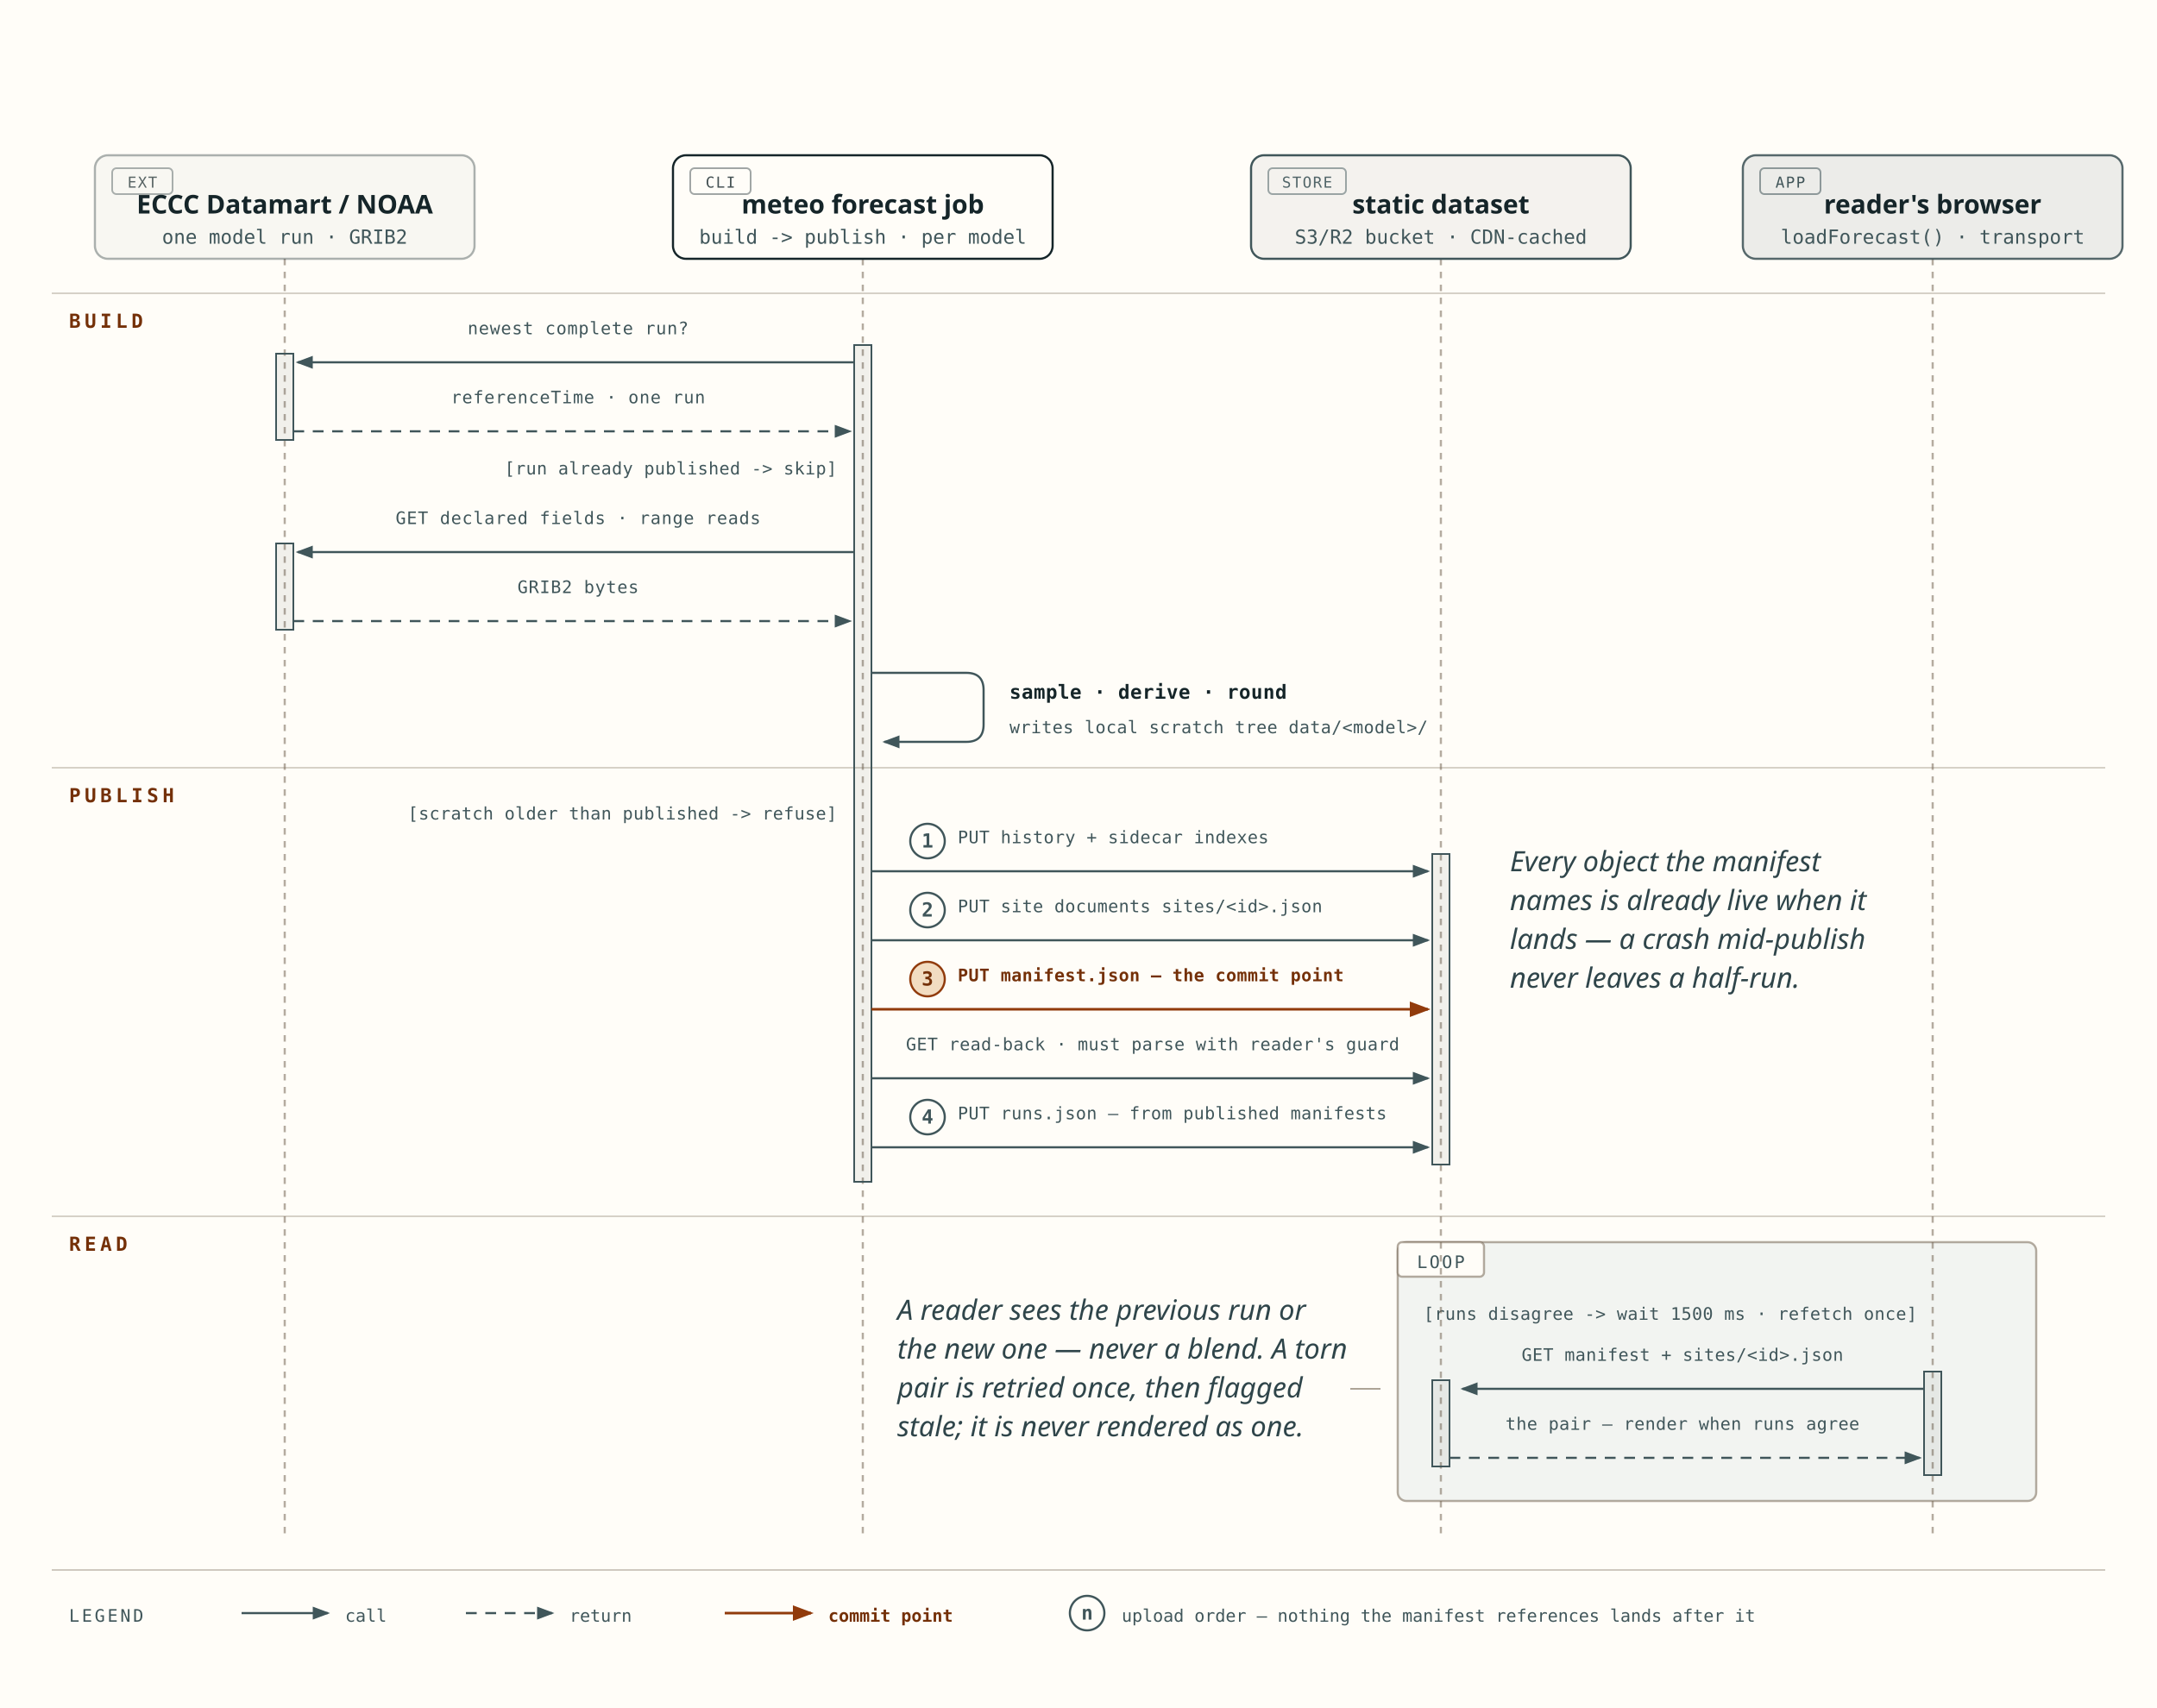
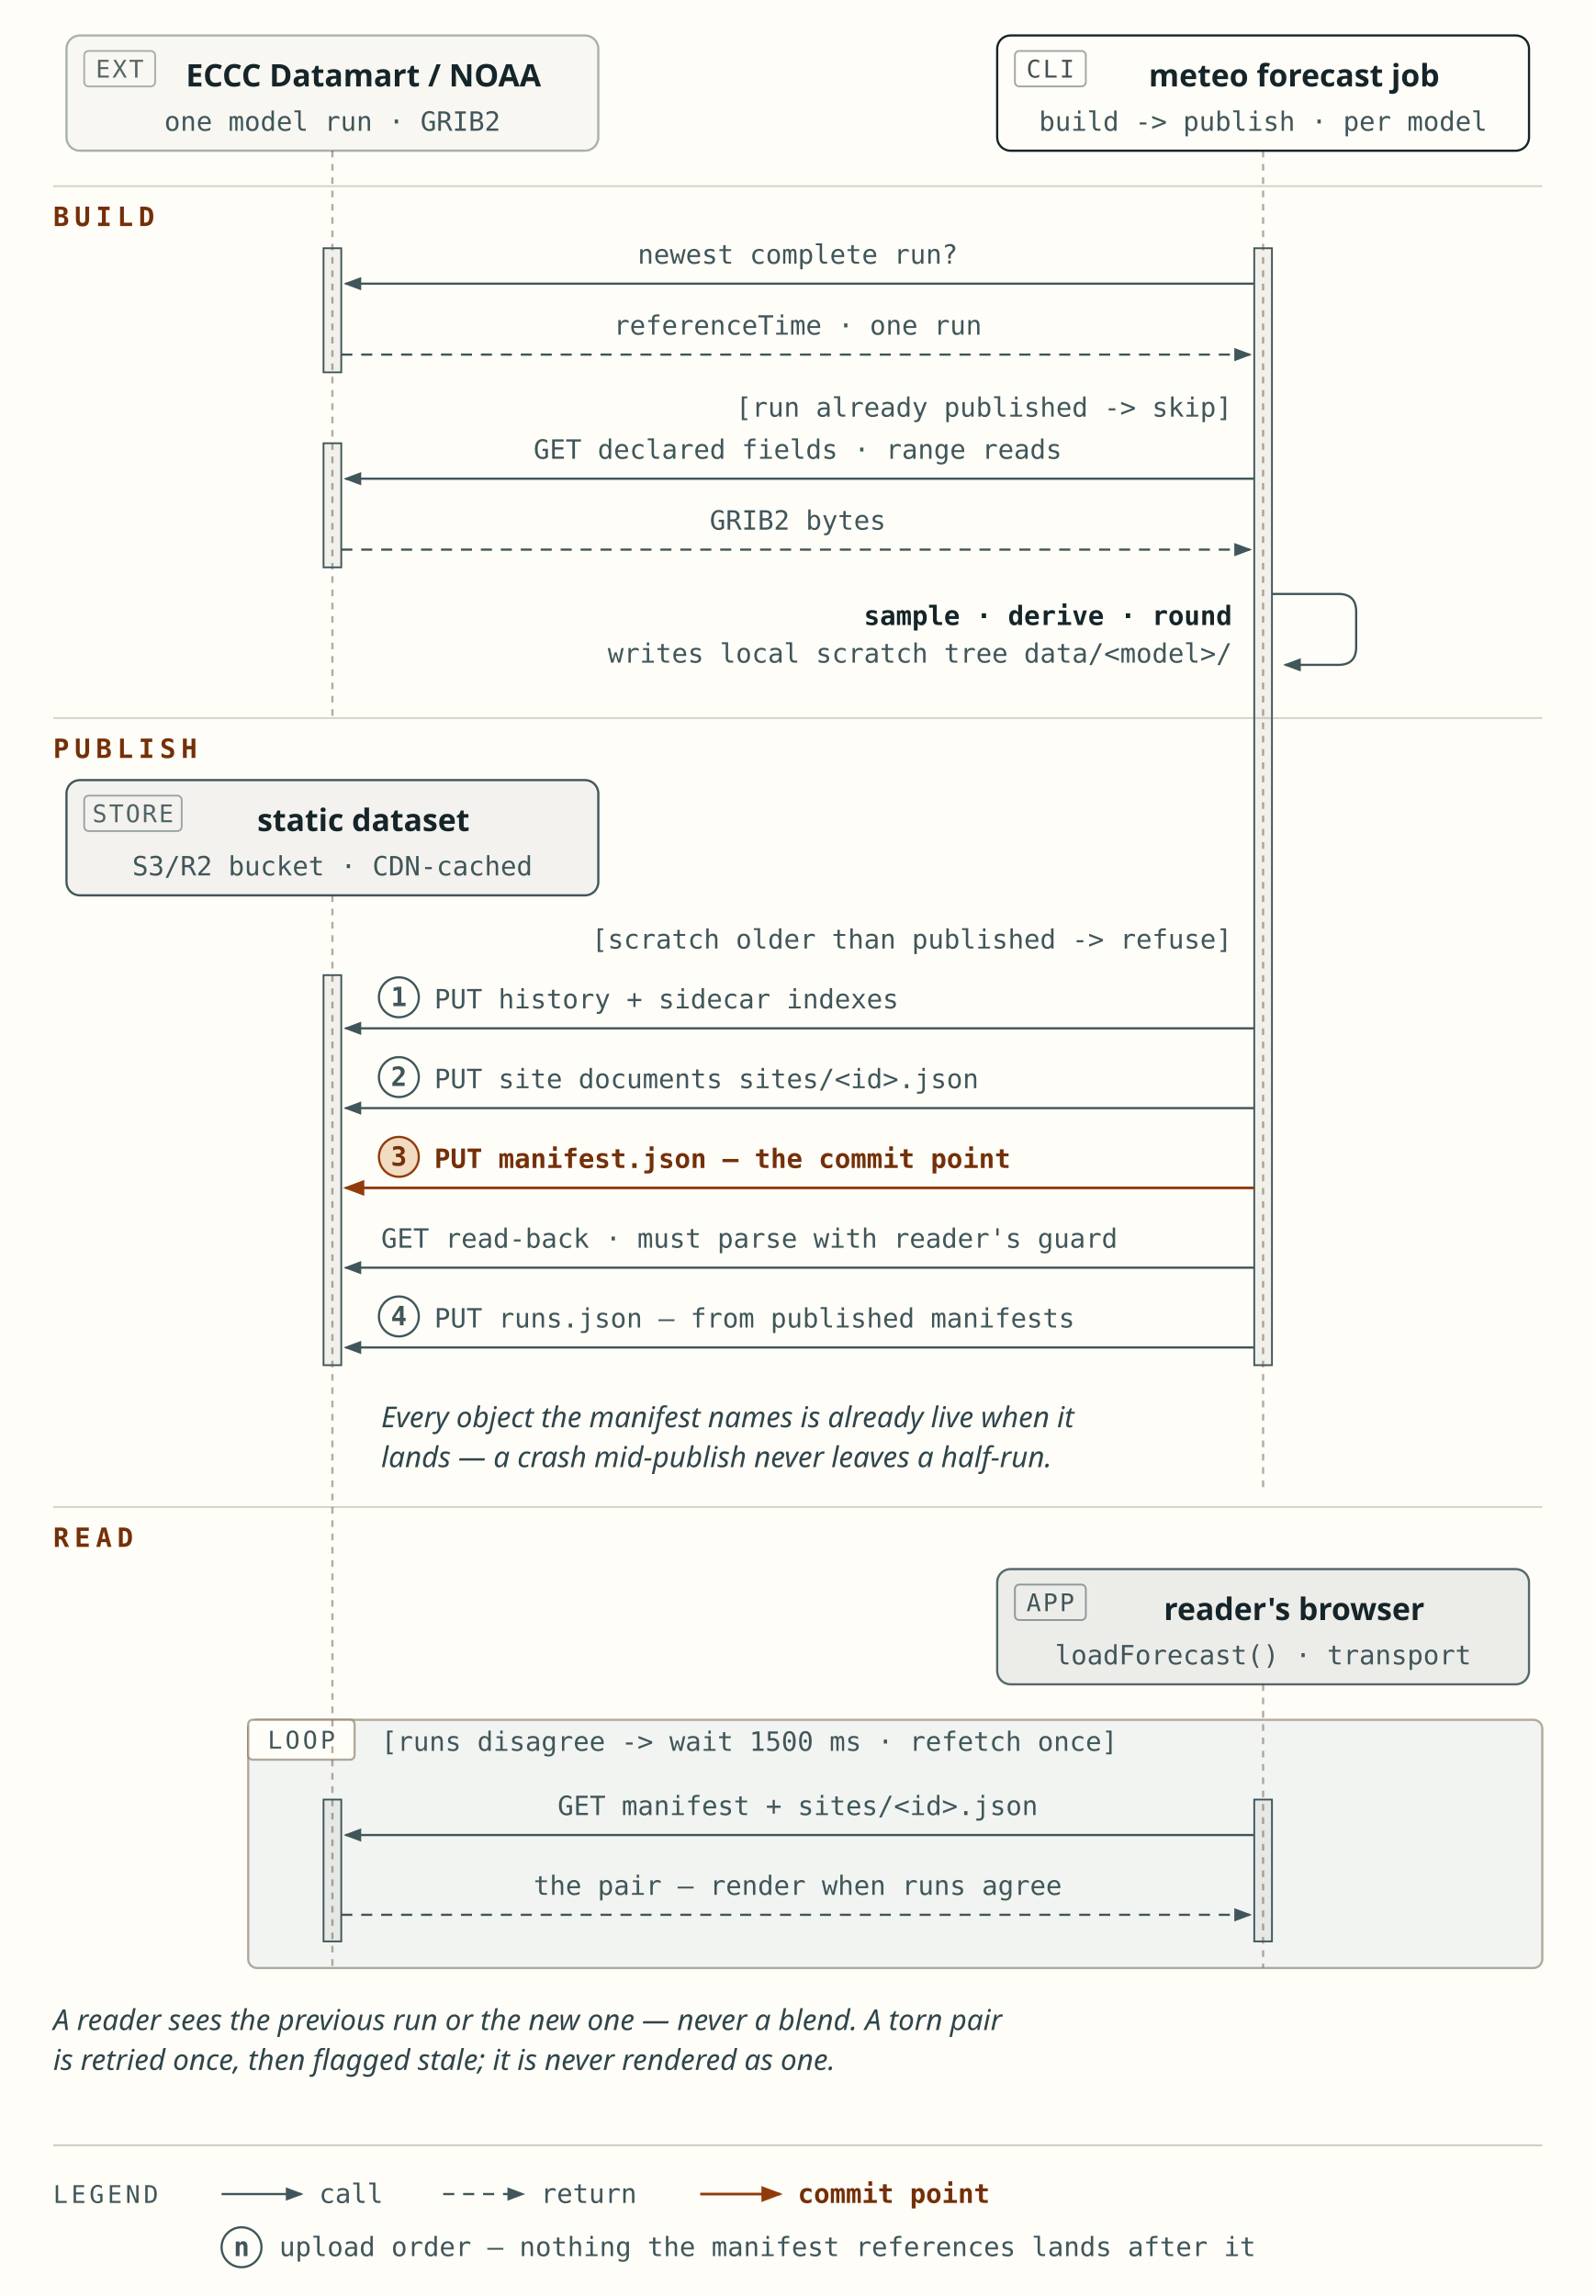
- <svg xmlns="http://www.w3.org/2000/svg" viewBox="0 0 1000 792" font-family="'IBM Plex Sans', sans-serif">
+ <svg xmlns="http://www.w3.org/2000/svg" viewBox="0 0 720 1036">
  <defs>
    <marker id="pf-arrow" markerWidth="8" markerHeight="6" refX="7" refY="3" orient="auto">
      <polygon points="0 0, 8 3, 0 6" fill="#40565a" />
    </marker>
    <marker id="pf-arrow-accent" markerWidth="8" markerHeight="6" refX="7" refY="3" orient="auto">
      <polygon points="0 0, 8 3, 0 6" fill="#913b0c" />
    </marker>
  </defs>
-   <rect width="1000" height="792" fill="#fffdf8" />
-   <line x1="24" y1="136" x2="976" y2="136" stroke="rgba(119,105,86,0.30)" stroke-width="0.8" />
-   <line x1="24" y1="356" x2="976" y2="356" stroke="rgba(119,105,86,0.30)" stroke-width="0.8" />
-   <line x1="24" y1="564" x2="976" y2="564" stroke="rgba(119,105,86,0.30)" stroke-width="0.8" />
-   <text x="32" y="152" fill="#743008" font-size="9" font-family="'IBM Plex Mono', monospace" letter-spacing="0.2em" font-weight="600">BUILD</text>
-   <text x="32" y="372" fill="#743008" font-size="9" font-family="'IBM Plex Mono', monospace" letter-spacing="0.2em" font-weight="600">PUBLISH</text>
-   <text x="32" y="580" fill="#743008" font-size="9" font-family="'IBM Plex Mono', monospace" letter-spacing="0.2em" font-weight="600">READ</text>
-   <rect x="648" y="576" width="296" height="120" rx="4" fill="#f2f4f1" stroke="rgba(119,105,86,0.55)" stroke-width="1" />
-   <rect x="648" y="576" width="40" height="16" rx="2" fill="#fffdf8" stroke="rgba(119,105,86,0.55)" stroke-width="1" />
-   <text x="668" y="588" fill="#40565a" font-size="8" font-family="'IBM Plex Mono', monospace" text-anchor="middle" letter-spacing="0.12em">LOOP</text>
-   <text x="660" y="612" fill="#40565a" font-size="8" font-family="'IBM Plex Mono', monospace" letter-spacing="0.02em">[runs disagree -&gt; wait 1500 ms · refetch once]</text>
-   <line x1="132" y1="120" x2="132" y2="712" stroke="rgba(119,105,86,0.55)" stroke-width="1" stroke-dasharray="3,3" />
-   <line x1="400" y1="120" x2="400" y2="712" stroke="rgba(119,105,86,0.55)" stroke-width="1" stroke-dasharray="3,3" />
-   <line x1="668" y1="120" x2="668" y2="712" stroke="rgba(119,105,86,0.55)" stroke-width="1" stroke-dasharray="3,3" />
-   <line x1="896" y1="120" x2="896" y2="712" stroke="rgba(119,105,86,0.55)" stroke-width="1" stroke-dasharray="3,3" />
-   <rect x="396" y="160" width="8" height="388" fill="rgba(21,37,41,0.06)" stroke="#40565a" stroke-width="0.8" />
-   <rect x="128" y="164" width="8" height="40" fill="rgba(21,37,41,0.06)" stroke="#40565a" stroke-width="0.8" />
-   <rect x="128" y="252" width="8" height="40" fill="rgba(21,37,41,0.06)" stroke="#40565a" stroke-width="0.8" />
-   <rect x="664" y="396" width="8" height="144" fill="rgba(21,37,41,0.06)" stroke="#40565a" stroke-width="0.8" />
-   <rect x="664" y="640" width="8" height="40" fill="rgba(21,37,41,0.06)" stroke="#40565a" stroke-width="0.8" />
-   <rect x="892" y="636" width="8" height="48" fill="rgba(21,37,41,0.06)" stroke="#40565a" stroke-width="0.8" />
-   <line x1="396" y1="168" x2="138" y2="168" stroke="#40565a" stroke-width="1" marker-end="url(#pf-arrow)" />
-   <rect x="196" y="144" width="144" height="16" fill="#fffdf8" />
-   <text x="268" y="155" fill="#40565a" font-size="8" font-family="'IBM Plex Mono', monospace" text-anchor="middle" letter-spacing="0.04em">newest complete run?</text>
-   <line x1="136" y1="200" x2="394" y2="200" stroke="#40565a" stroke-width="1" stroke-dasharray="5,4" marker-end="url(#pf-arrow)" />
-   <rect x="176" y="176" width="184" height="16" fill="#fffdf8" />
-   <text x="268" y="187" fill="#40565a" font-size="8" font-family="'IBM Plex Mono', monospace" text-anchor="middle" letter-spacing="0.04em">referenceTime · one run</text>
-   <text x="388" y="220" fill="#40565a" font-size="8" font-family="'IBM Plex Mono', monospace" text-anchor="end" letter-spacing="0.02em">[run already published -&gt; skip]</text>
-   <line x1="396" y1="256" x2="138" y2="256" stroke="#40565a" stroke-width="1" marker-end="url(#pf-arrow)" />
-   <rect x="164" y="232" width="208" height="16" fill="#fffdf8" />
-   <text x="268" y="243" fill="#40565a" font-size="8" font-family="'IBM Plex Mono', monospace" text-anchor="middle" letter-spacing="0.04em">GET declared fields · range reads</text>
-   <line x1="136" y1="288" x2="394" y2="288" stroke="#40565a" stroke-width="1" stroke-dasharray="5,4" marker-end="url(#pf-arrow)" />
-   <rect x="216" y="264" width="104" height="16" fill="#fffdf8" />
-   <text x="268" y="275" fill="#40565a" font-size="8" font-family="'IBM Plex Mono', monospace" text-anchor="middle" letter-spacing="0.04em">GRIB2 bytes</text>
-   <path d="M 404 312 H 448 Q 456 312 456 320 V 336 Q 456 344 448 344 H 410" fill="none" stroke="#40565a" stroke-width="1" marker-end="url(#pf-arrow)" />
-   <text x="468" y="324" fill="#152529" font-size="9" font-weight="600" font-family="'IBM Plex Mono', monospace" letter-spacing="0.02em">sample · derive · round</text>
-   <text x="468" y="340" fill="#40565a" font-size="8" font-family="'IBM Plex Mono', monospace" letter-spacing="0.02em">writes local scratch tree data/&lt;model&gt;/</text>
-   <text x="388" y="380" fill="#40565a" font-size="8" font-family="'IBM Plex Mono', monospace" text-anchor="end" letter-spacing="0.02em">[scratch older than published -&gt; refuse]</text>
-   <line x1="404" y1="404" x2="662" y2="404" stroke="#40565a" stroke-width="1" marker-end="url(#pf-arrow)" />
-   <circle cx="430" cy="390" r="8" fill="#fffdf8" stroke="#40565a" stroke-width="1" />
-   <text x="430" y="393" fill="#40565a" font-size="9" font-weight="600" font-family="'IBM Plex Mono', monospace" text-anchor="middle">1</text>
-   <rect x="440" y="380" width="176" height="16" fill="#fffdf8" />
-   <text x="444" y="391" fill="#40565a" font-size="8" font-family="'IBM Plex Mono', monospace" letter-spacing="0.02em">PUT history + sidecar indexes</text>
-   <line x1="404" y1="436" x2="662" y2="436" stroke="#40565a" stroke-width="1" marker-end="url(#pf-arrow)" />
-   <circle cx="430" cy="422" r="8" fill="#fffdf8" stroke="#40565a" stroke-width="1" />
-   <text x="430" y="425" fill="#40565a" font-size="9" font-weight="600" font-family="'IBM Plex Mono', monospace" text-anchor="middle">2</text>
-   <rect x="440" y="412" width="192" height="16" fill="#fffdf8" />
-   <text x="444" y="423" fill="#40565a" font-size="8" font-family="'IBM Plex Mono', monospace" letter-spacing="0.02em">PUT site documents sites/&lt;id&gt;.json</text>
-   <line x1="404" y1="468" x2="662" y2="468" stroke="#913b0c" stroke-width="1.2" marker-end="url(#pf-arrow-accent)" />
-   <circle cx="430" cy="454" r="8" fill="#f2dcc1" stroke="#913b0c" stroke-width="1" />
-   <text x="430" y="457" fill="#743008" font-size="9" font-weight="600" font-family="'IBM Plex Mono', monospace" text-anchor="middle">3</text>
-   <rect x="440" y="444" width="204" height="16" fill="#fffdf8" />
-   <text x="444" y="455" fill="#743008" font-size="8" font-weight="600" font-family="'IBM Plex Mono', monospace" letter-spacing="0.02em">PUT manifest.json — the commit point</text>
-   <line x1="404" y1="500" x2="662" y2="500" stroke="#40565a" stroke-width="1" marker-end="url(#pf-arrow)" />
-   <rect x="416" y="476" width="240" height="16" fill="#fffdf8" />
-   <text x="420" y="487" fill="#40565a" font-size="8" font-family="'IBM Plex Mono', monospace" letter-spacing="0.02em">GET read-back · must parse with reader's guard</text>
-   <line x1="404" y1="532" x2="662" y2="532" stroke="#40565a" stroke-width="1" marker-end="url(#pf-arrow)" />
-   <circle cx="430" cy="518" r="8" fill="#fffdf8" stroke="#40565a" stroke-width="1" />
-   <text x="430" y="521" fill="#40565a" font-size="9" font-weight="600" font-family="'IBM Plex Mono', monospace" text-anchor="middle">4</text>
-   <rect x="440" y="508" width="216" height="16" fill="#fffdf8" />
-   <text x="444" y="519" fill="#40565a" font-size="8" font-family="'IBM Plex Mono', monospace" letter-spacing="0.02em">PUT runs.json — from published manifests</text>
-   <line x1="892" y1="644" x2="678" y2="644" stroke="#40565a" stroke-width="1" marker-end="url(#pf-arrow)" />
-   <rect x="686" y="620" width="188" height="16" fill="#f2f4f1" />
-   <text x="780" y="631" fill="#40565a" font-size="8" font-family="'IBM Plex Mono', monospace" text-anchor="middle" letter-spacing="0.02em">GET manifest + sites/&lt;id&gt;.json</text>
-   <line x1="672" y1="676" x2="890" y2="676" stroke="#40565a" stroke-width="1" stroke-dasharray="5,4" marker-end="url(#pf-arrow)" />
-   <rect x="682" y="652" width="196" height="16" fill="#f2f4f1" />
-   <text x="780" y="663" fill="#40565a" font-size="8" font-family="'IBM Plex Mono', monospace" text-anchor="middle" letter-spacing="0.02em">the pair — render when runs agree</text>
-   <text x="700" y="404" font-family="'IBM Plex Sans', sans-serif" font-style="italic" font-size="13" fill="#2f454a">Every object the manifest</text>
-   <text x="700" y="422" font-family="'IBM Plex Sans', sans-serif" font-style="italic" font-size="13" fill="#2f454a">names is already live when it</text>
-   <text x="700" y="440" font-family="'IBM Plex Sans', sans-serif" font-style="italic" font-size="13" fill="#2f454a">lands — a crash mid-publish</text>
-   <text x="700" y="458" font-family="'IBM Plex Sans', sans-serif" font-style="italic" font-size="13" fill="#2f454a">never leaves a half-run.</text>
-   <path d="M 626 644 H 640" fill="none" stroke="rgba(119,105,86,0.6)" stroke-width="0.8" />
-   <text x="416" y="612" font-family="'IBM Plex Sans', sans-serif" font-style="italic" font-size="13" fill="#2f454a">A reader sees the previous run or</text>
-   <text x="416" y="630" font-family="'IBM Plex Sans', sans-serif" font-style="italic" font-size="13" fill="#2f454a">the new one — never a blend. A torn</text>
-   <text x="416" y="648" font-family="'IBM Plex Sans', sans-serif" font-style="italic" font-size="13" fill="#2f454a">pair is retried once, then flagged</text>
-   <text x="416" y="666" font-family="'IBM Plex Sans', sans-serif" font-style="italic" font-size="13" fill="#2f454a">stale; it is never rendered as one.</text>
-   <rect x="44" y="72" width="176" height="48" rx="6" fill="#fffdf8" />
-   <rect x="44" y="72" width="176" height="48" rx="6" fill="rgba(21,37,41,0.03)" stroke="rgba(21,37,41,0.35)" stroke-width="1" />
-   <rect x="52" y="78" width="28" height="12" rx="2" fill="transparent" stroke="rgba(21,37,41,0.35)" stroke-width="0.8" />
-   <text x="66" y="87" fill="rgba(21,37,41,0.7)" font-size="7" font-family="'IBM Plex Mono', monospace" text-anchor="middle" letter-spacing="0.08em">EXT</text>
-   <text x="132" y="99" fill="#152529" font-size="12" font-weight="600" text-anchor="middle">ECCC Datamart / NOAA</text>
-   <text x="132" y="113" fill="#40565a" font-size="9" font-family="'IBM Plex Mono', monospace" text-anchor="middle">one model run · GRIB2</text>
-   <rect x="312" y="72" width="176" height="48" rx="6" fill="#fffdf8" />
-   <rect x="312" y="72" width="176" height="48" rx="6" fill="#fffdf8" stroke="#152529" stroke-width="1" />
-   <rect x="320" y="78" width="28" height="12" rx="2" fill="transparent" stroke="rgba(21,37,41,0.4)" stroke-width="0.8" />
-   <text x="334" y="87" fill="rgba(21,37,41,0.8)" font-size="7" font-family="'IBM Plex Mono', monospace" text-anchor="middle" letter-spacing="0.08em">CLI</text>
-   <text x="400" y="99" fill="#152529" font-size="12" font-weight="600" text-anchor="middle">meteo forecast job</text>
-   <text x="400" y="113" fill="#40565a" font-size="9" font-family="'IBM Plex Mono', monospace" text-anchor="middle">build -&gt; publish · per model</text>
-   <rect x="580" y="72" width="176" height="48" rx="6" fill="#fffdf8" />
-   <rect x="580" y="72" width="176" height="48" rx="6" fill="rgba(21,37,41,0.05)" stroke="#40565a" stroke-width="1" />
-   <rect x="588" y="78" width="36" height="12" rx="2" fill="transparent" stroke="rgba(64,86,90,0.5)" stroke-width="0.8" />
-   <text x="606" y="87" fill="rgba(64,86,90,0.9)" font-size="7" font-family="'IBM Plex Mono', monospace" text-anchor="middle" letter-spacing="0.08em">STORE</text>
-   <text x="668" y="99" fill="#152529" font-size="12" font-weight="600" text-anchor="middle">static dataset</text>
-   <text x="668" y="113" fill="#40565a" font-size="9" font-family="'IBM Plex Mono', monospace" text-anchor="middle">S3/R2 bucket · CDN-cached</text>
-   <rect x="808" y="72" width="176" height="48" rx="6" fill="#fffdf8" />
-   <rect x="808" y="72" width="176" height="48" rx="6" fill="rgba(64,86,90,0.10)" stroke="rgba(47,69,74,0.8)" stroke-width="1" />
-   <rect x="816" y="78" width="28" height="12" rx="2" fill="transparent" stroke="rgba(47,69,74,0.5)" stroke-width="0.8" />
-   <text x="830" y="87" fill="rgba(47,69,74,0.9)" font-size="7" font-family="'IBM Plex Mono', monospace" text-anchor="middle" letter-spacing="0.08em">APP</text>
-   <text x="896" y="99" fill="#152529" font-size="12" font-weight="600" text-anchor="middle">reader's browser</text>
-   <text x="896" y="113" fill="#40565a" font-size="9" font-family="'IBM Plex Mono', monospace" text-anchor="middle">loadForecast() · transport</text>
-   <line x1="24" y1="728" x2="976" y2="728" stroke="rgba(119,105,86,0.35)" stroke-width="0.8" />
-   <text x="32" y="752" fill="#40565a" font-size="8" font-family="'IBM Plex Mono', monospace" letter-spacing="0.14em">LEGEND</text>
-   <line x1="112" y1="748" x2="152" y2="748" stroke="#40565a" stroke-width="1" marker-end="url(#pf-arrow)" />
-   <text x="160" y="752" fill="#40565a" font-size="8" font-family="'IBM Plex Mono', monospace">call</text>
-   <line x1="216" y1="748" x2="256" y2="748" stroke="#40565a" stroke-width="1" stroke-dasharray="5,4" marker-end="url(#pf-arrow)" />
-   <text x="264" y="752" fill="#40565a" font-size="8" font-family="'IBM Plex Mono', monospace">return</text>
-   <line x1="336" y1="748" x2="376" y2="748" stroke="#913b0c" stroke-width="1.2" marker-end="url(#pf-arrow-accent)" />
-   <text x="384" y="752" fill="#743008" font-size="8" font-weight="600" font-family="'IBM Plex Mono', monospace">commit point</text>
-   <circle cx="504" cy="748" r="8" fill="#fffdf8" stroke="#40565a" stroke-width="1" />
-   <text x="504" y="751" fill="#40565a" font-size="9" font-weight="600" font-family="'IBM Plex Mono', monospace" text-anchor="middle">n</text>
-   <text x="520" y="752" fill="#40565a" font-size="8" font-family="'IBM Plex Mono', monospace">upload order — nothing the manifest references lands after it</text>
+   <rect width="720" height="1036" fill="#fffdf8" />
+   <rect x="112" y="776" width="584" height="112" rx="4" fill="#f2f4f1" stroke="rgba(119,105,86,0.55)" stroke-width="1" />
+   <rect x="112" y="776" width="48" height="18" rx="2" fill="#fffdf8" stroke="rgba(119,105,86,0.55)" stroke-width="1" />
+   <text x="136" y="789" fill="#40565a" font-size="11" font-family="'IBM Plex Mono', monospace" text-anchor="middle" letter-spacing="0.12em">LOOP</text>
+   <text x="172" y="790" fill="#40565a" font-size="12" font-family="'IBM Plex Mono', monospace">[runs disagree -&gt; wait 1500 ms · refetch once]</text>
+   <line x1="150" y1="68" x2="150" y2="324" stroke="rgba(119,105,86,0.55)" stroke-width="1" stroke-dasharray="3,3" />
+   <line x1="570" y1="68" x2="570" y2="672" stroke="rgba(119,105,86,0.55)" stroke-width="1" stroke-dasharray="3,3" />
+   <line x1="150" y1="404" x2="150" y2="888" stroke="rgba(119,105,86,0.55)" stroke-width="1" stroke-dasharray="3,3" />
+   <line x1="570" y1="760" x2="570" y2="888" stroke="rgba(119,105,86,0.55)" stroke-width="1" stroke-dasharray="3,3" />
+   <rect x="566" y="112" width="8" height="504" fill="rgba(21,37,41,0.06)" stroke="#40565a" stroke-width="0.8" />
+   <rect x="146" y="112" width="8" height="56" fill="rgba(21,37,41,0.06)" stroke="#40565a" stroke-width="0.8" />
+   <rect x="146" y="200" width="8" height="56" fill="rgba(21,37,41,0.06)" stroke="#40565a" stroke-width="0.8" />
+   <rect x="146" y="440" width="8" height="176" fill="rgba(21,37,41,0.06)" stroke="#40565a" stroke-width="0.8" />
+   <rect x="146" y="812" width="8" height="64" fill="rgba(21,37,41,0.06)" stroke="#40565a" stroke-width="0.8" />
+   <rect x="566" y="812" width="8" height="64" fill="rgba(21,37,41,0.06)" stroke="#40565a" stroke-width="0.8" />
+   <line x1="24" y1="84" x2="696" y2="84" stroke="rgba(119,105,86,0.30)" stroke-width="0.8" />
+   <text x="24" y="102" fill="#743008" font-size="12" font-family="'IBM Plex Mono', monospace" letter-spacing="0.2em" font-weight="600">BUILD</text>
+   <line x1="566" y1="128" x2="156" y2="128" stroke="#40565a" stroke-width="1" marker-end="url(#pf-arrow)" />
+   <text x="360" y="119" fill="#40565a" font-size="12" font-family="'IBM Plex Mono', monospace" text-anchor="middle">newest complete run?</text>
+   <line x1="154" y1="160" x2="564" y2="160" stroke="#40565a" stroke-width="1" stroke-dasharray="5,4" marker-end="url(#pf-arrow)" />
+   <text x="360" y="151" fill="#40565a" font-size="12" font-family="'IBM Plex Mono', monospace" text-anchor="middle">referenceTime · one run</text>
+   <text x="556" y="188" fill="#40565a" font-size="12" font-family="'IBM Plex Mono', monospace" text-anchor="end">[run already published -&gt; skip]</text>
+   <line x1="566" y1="216" x2="156" y2="216" stroke="#40565a" stroke-width="1" marker-end="url(#pf-arrow)" />
+   <text x="360" y="207" fill="#40565a" font-size="12" font-family="'IBM Plex Mono', monospace" text-anchor="middle">GET declared fields · range reads</text>
+   <line x1="154" y1="248" x2="564" y2="248" stroke="#40565a" stroke-width="1" stroke-dasharray="5,4" marker-end="url(#pf-arrow)" />
+   <text x="360" y="239" fill="#40565a" font-size="12" font-family="'IBM Plex Mono', monospace" text-anchor="middle">GRIB2 bytes</text>
+   <path d="M 574 268 H 604 Q 612 268 612 276 V 292 Q 612 300 604 300 H 580" fill="none" stroke="#40565a" stroke-width="1" marker-end="url(#pf-arrow)" />
+   <text x="556" y="282" fill="#152529" font-size="12" font-weight="600" font-family="'IBM Plex Mono', monospace" text-anchor="end">sample · derive · round</text>
+   <text x="556" y="299" fill="#40565a" font-size="12" font-family="'IBM Plex Mono', monospace" text-anchor="end">writes local scratch tree data/&lt;model&gt;/</text>
+   <line x1="24" y1="324" x2="696" y2="324" stroke="rgba(119,105,86,0.30)" stroke-width="0.8" />
+   <text x="24" y="342" fill="#743008" font-size="12" font-family="'IBM Plex Mono', monospace" letter-spacing="0.2em" font-weight="600">PUBLISH</text>
+   <text x="556" y="428" fill="#40565a" font-size="12" font-family="'IBM Plex Mono', monospace" text-anchor="end">[scratch older than published -&gt; refuse]</text>
+   <line x1="566" y1="464" x2="156" y2="464" stroke="#40565a" stroke-width="1" marker-end="url(#pf-arrow)" />
+   <circle cx="180" cy="450" r="9" fill="#fffdf8" stroke="#40565a" stroke-width="1" />
+   <text x="180" y="454" fill="#40565a" font-size="12" font-weight="600" font-family="'IBM Plex Mono', monospace" text-anchor="middle">1</text>
+   <text x="196" y="455" fill="#40565a" font-size="12" font-family="'IBM Plex Mono', monospace" text-anchor="start">PUT history + sidecar indexes</text>
+   <line x1="566" y1="500" x2="156" y2="500" stroke="#40565a" stroke-width="1" marker-end="url(#pf-arrow)" />
+   <circle cx="180" cy="486" r="9" fill="#fffdf8" stroke="#40565a" stroke-width="1" />
+   <text x="180" y="490" fill="#40565a" font-size="12" font-weight="600" font-family="'IBM Plex Mono', monospace" text-anchor="middle">2</text>
+   <text x="196" y="491" fill="#40565a" font-size="12" font-family="'IBM Plex Mono', monospace" text-anchor="start">PUT site documents sites/&lt;id&gt;.json</text>
+   <line x1="566" y1="536" x2="156" y2="536" stroke="#913b0c" stroke-width="1.2" marker-end="url(#pf-arrow-accent)" />
+   <circle cx="180" cy="522" r="9" fill="#f2dcc1" stroke="#913b0c" stroke-width="1" />
+   <text x="180" y="526" fill="#743008" font-size="12" font-weight="600" font-family="'IBM Plex Mono', monospace" text-anchor="middle">3</text>
+   <text x="196" y="527" fill="#743008" font-size="12" font-weight="600" font-family="'IBM Plex Mono', monospace" text-anchor="start">PUT manifest.json — the commit point</text>
+   <line x1="566" y1="572" x2="156" y2="572" stroke="#40565a" stroke-width="1" marker-end="url(#pf-arrow)" />
+   <text x="172" y="563" fill="#40565a" font-size="12" font-family="'IBM Plex Mono', monospace" text-anchor="start">GET read-back · must parse with reader's guard</text>
+   <line x1="566" y1="608" x2="156" y2="608" stroke="#40565a" stroke-width="1" marker-end="url(#pf-arrow)" />
+   <circle cx="180" cy="594" r="9" fill="#fffdf8" stroke="#40565a" stroke-width="1" />
+   <text x="180" y="598" fill="#40565a" font-size="12" font-weight="600" font-family="'IBM Plex Mono', monospace" text-anchor="middle">4</text>
+   <text x="196" y="599" fill="#40565a" font-size="12" font-family="'IBM Plex Mono', monospace" text-anchor="start">PUT runs.json — from published manifests</text>
+   <text x="172" y="644" font-family="'IBM Plex Sans', sans-serif" font-style="italic" font-size="13" fill="#2f454a">Every object the manifest names is already live when it</text>
+   <text x="172" y="662" font-family="'IBM Plex Sans', sans-serif" font-style="italic" font-size="13" fill="#2f454a">lands — a crash mid-publish never leaves a half-run.</text>
+   <line x1="24" y1="680" x2="696" y2="680" stroke="rgba(119,105,86,0.30)" stroke-width="0.8" />
+   <text x="24" y="698" fill="#743008" font-size="12" font-family="'IBM Plex Mono', monospace" letter-spacing="0.2em" font-weight="600">READ</text>
+   <line x1="566" y1="828" x2="156" y2="828" stroke="#40565a" stroke-width="1" marker-end="url(#pf-arrow)" />
+   <text x="360" y="819" fill="#40565a" font-size="12" font-family="'IBM Plex Mono', monospace" text-anchor="middle">GET manifest + sites/&lt;id&gt;.json</text>
+   <line x1="154" y1="864" x2="564" y2="864" stroke="#40565a" stroke-width="1" stroke-dasharray="5,4" marker-end="url(#pf-arrow)" />
+   <text x="360" y="855" fill="#40565a" font-size="12" font-family="'IBM Plex Mono', monospace" text-anchor="middle">the pair — render when runs agree</text>
+   <text x="24" y="916" font-family="'IBM Plex Sans', sans-serif" font-style="italic" font-size="13" fill="#2f454a">A reader sees the previous run or the new one — never a blend. A torn pair</text>
+   <text x="24" y="934" font-family="'IBM Plex Sans', sans-serif" font-style="italic" font-size="13" fill="#2f454a">is retried once, then flagged stale; it is never rendered as one.</text>
+   <rect x="30" y="16" width="240" height="52" rx="6" fill="#fffdf8" />
+   <rect x="30" y="16" width="240" height="52" rx="6" fill="rgba(21,37,41,0.03)" stroke="rgba(21,37,41,0.35)" stroke-width="1" />
+   <rect x="38" y="23" width="32" height="16" rx="2" fill="none" stroke="rgba(21,37,41,0.35)" stroke-width="0.8" />
+   <text x="54.0" y="35" fill="rgba(21,37,41,0.7)" font-size="11" font-family="'IBM Plex Mono', monospace" text-anchor="middle" letter-spacing="0.08em">EXT</text>
+   <text x="164" y="39" fill="#152529" font-size="14" font-weight="600" font-family="'IBM Plex Sans', sans-serif" text-anchor="middle">ECCC Datamart / NOAA</text>
+   <text x="150" y="59" fill="#40565a" font-size="12" font-family="'IBM Plex Mono', monospace" text-anchor="middle">one model run · GRIB2</text>
+   <rect x="450" y="16" width="240" height="52" rx="6" fill="#fffdf8" />
+   <rect x="450" y="16" width="240" height="52" rx="6" fill="#fffdf8" stroke="#152529" stroke-width="1" />
+   <rect x="458" y="23" width="32" height="16" rx="2" fill="none" stroke="rgba(21,37,41,0.4)" stroke-width="0.8" />
+   <text x="474.0" y="35" fill="rgba(21,37,41,0.8)" font-size="11" font-family="'IBM Plex Mono', monospace" text-anchor="middle" letter-spacing="0.08em">CLI</text>
+   <text x="584" y="39" fill="#152529" font-size="14" font-weight="600" font-family="'IBM Plex Sans', sans-serif" text-anchor="middle">meteo forecast job</text>
+   <text x="570" y="59" fill="#40565a" font-size="12" font-family="'IBM Plex Mono', monospace" text-anchor="middle">build -&gt; publish · per model</text>
+   <rect x="30" y="352" width="240" height="52" rx="6" fill="#fffdf8" />
+   <rect x="30" y="352" width="240" height="52" rx="6" fill="rgba(21,37,41,0.05)" stroke="#40565a" stroke-width="1" />
+   <rect x="38" y="359" width="44" height="16" rx="2" fill="none" stroke="rgba(64,86,90,0.5)" stroke-width="0.8" />
+   <text x="60.0" y="371" fill="rgba(64,86,90,0.9)" font-size="11" font-family="'IBM Plex Mono', monospace" text-anchor="middle" letter-spacing="0.08em">STORE</text>
+   <text x="164" y="375" fill="#152529" font-size="14" font-weight="600" font-family="'IBM Plex Sans', sans-serif" text-anchor="middle">static dataset</text>
+   <text x="150" y="395" fill="#40565a" font-size="12" font-family="'IBM Plex Mono', monospace" text-anchor="middle">S3/R2 bucket · CDN-cached</text>
+   <rect x="450" y="708" width="240" height="52" rx="6" fill="#fffdf8" />
+   <rect x="450" y="708" width="240" height="52" rx="6" fill="rgba(64,86,90,0.10)" stroke="rgba(47,69,74,0.8)" stroke-width="1" />
+   <rect x="458" y="715" width="32" height="16" rx="2" fill="none" stroke="rgba(47,69,74,0.5)" stroke-width="0.8" />
+   <text x="474.0" y="727" fill="rgba(47,69,74,0.9)" font-size="11" font-family="'IBM Plex Mono', monospace" text-anchor="middle" letter-spacing="0.08em">APP</text>
+   <text x="584" y="731" fill="#152529" font-size="14" font-weight="600" font-family="'IBM Plex Sans', sans-serif" text-anchor="middle">reader's browser</text>
+   <text x="570" y="751" fill="#40565a" font-size="12" font-family="'IBM Plex Mono', monospace" text-anchor="middle">loadForecast() · transport</text>
+   <line x1="24" y1="968" x2="696" y2="968" stroke="rgba(119,105,86,0.35)" stroke-width="0.8" />
+   <text x="24" y="994" fill="#40565a" font-size="11" font-family="'IBM Plex Mono', monospace" letter-spacing="0.14em">LEGEND</text>
+   <line x1="100" y1="990" x2="136" y2="990" stroke="#40565a" stroke-width="1" marker-end="url(#pf-arrow)" />
+   <text x="144" y="994" fill="#40565a" font-size="12" font-family="'IBM Plex Mono', monospace">call</text>
+   <line x1="200" y1="990" x2="236" y2="990" stroke="#40565a" stroke-width="1" stroke-dasharray="5,4" marker-end="url(#pf-arrow)" />
+   <text x="244" y="994" fill="#40565a" font-size="12" font-family="'IBM Plex Mono', monospace">return</text>
+   <line x1="316" y1="990" x2="352" y2="990" stroke="#913b0c" stroke-width="1.2" marker-end="url(#pf-arrow-accent)" />
+   <text x="360" y="994" fill="#743008" font-size="12" font-weight="600" font-family="'IBM Plex Mono', monospace">commit point</text>
+   <circle cx="109" cy="1014" r="9" fill="#fffdf8" stroke="#40565a" stroke-width="1" />
+   <text x="109" y="1018" fill="#40565a" font-size="12" font-weight="600" font-family="'IBM Plex Mono', monospace" text-anchor="middle">n</text>
+   <text x="126" y="1018" fill="#40565a" font-size="12" font-family="'IBM Plex Mono', monospace">upload order — nothing the manifest references lands after it</text>
</svg>
